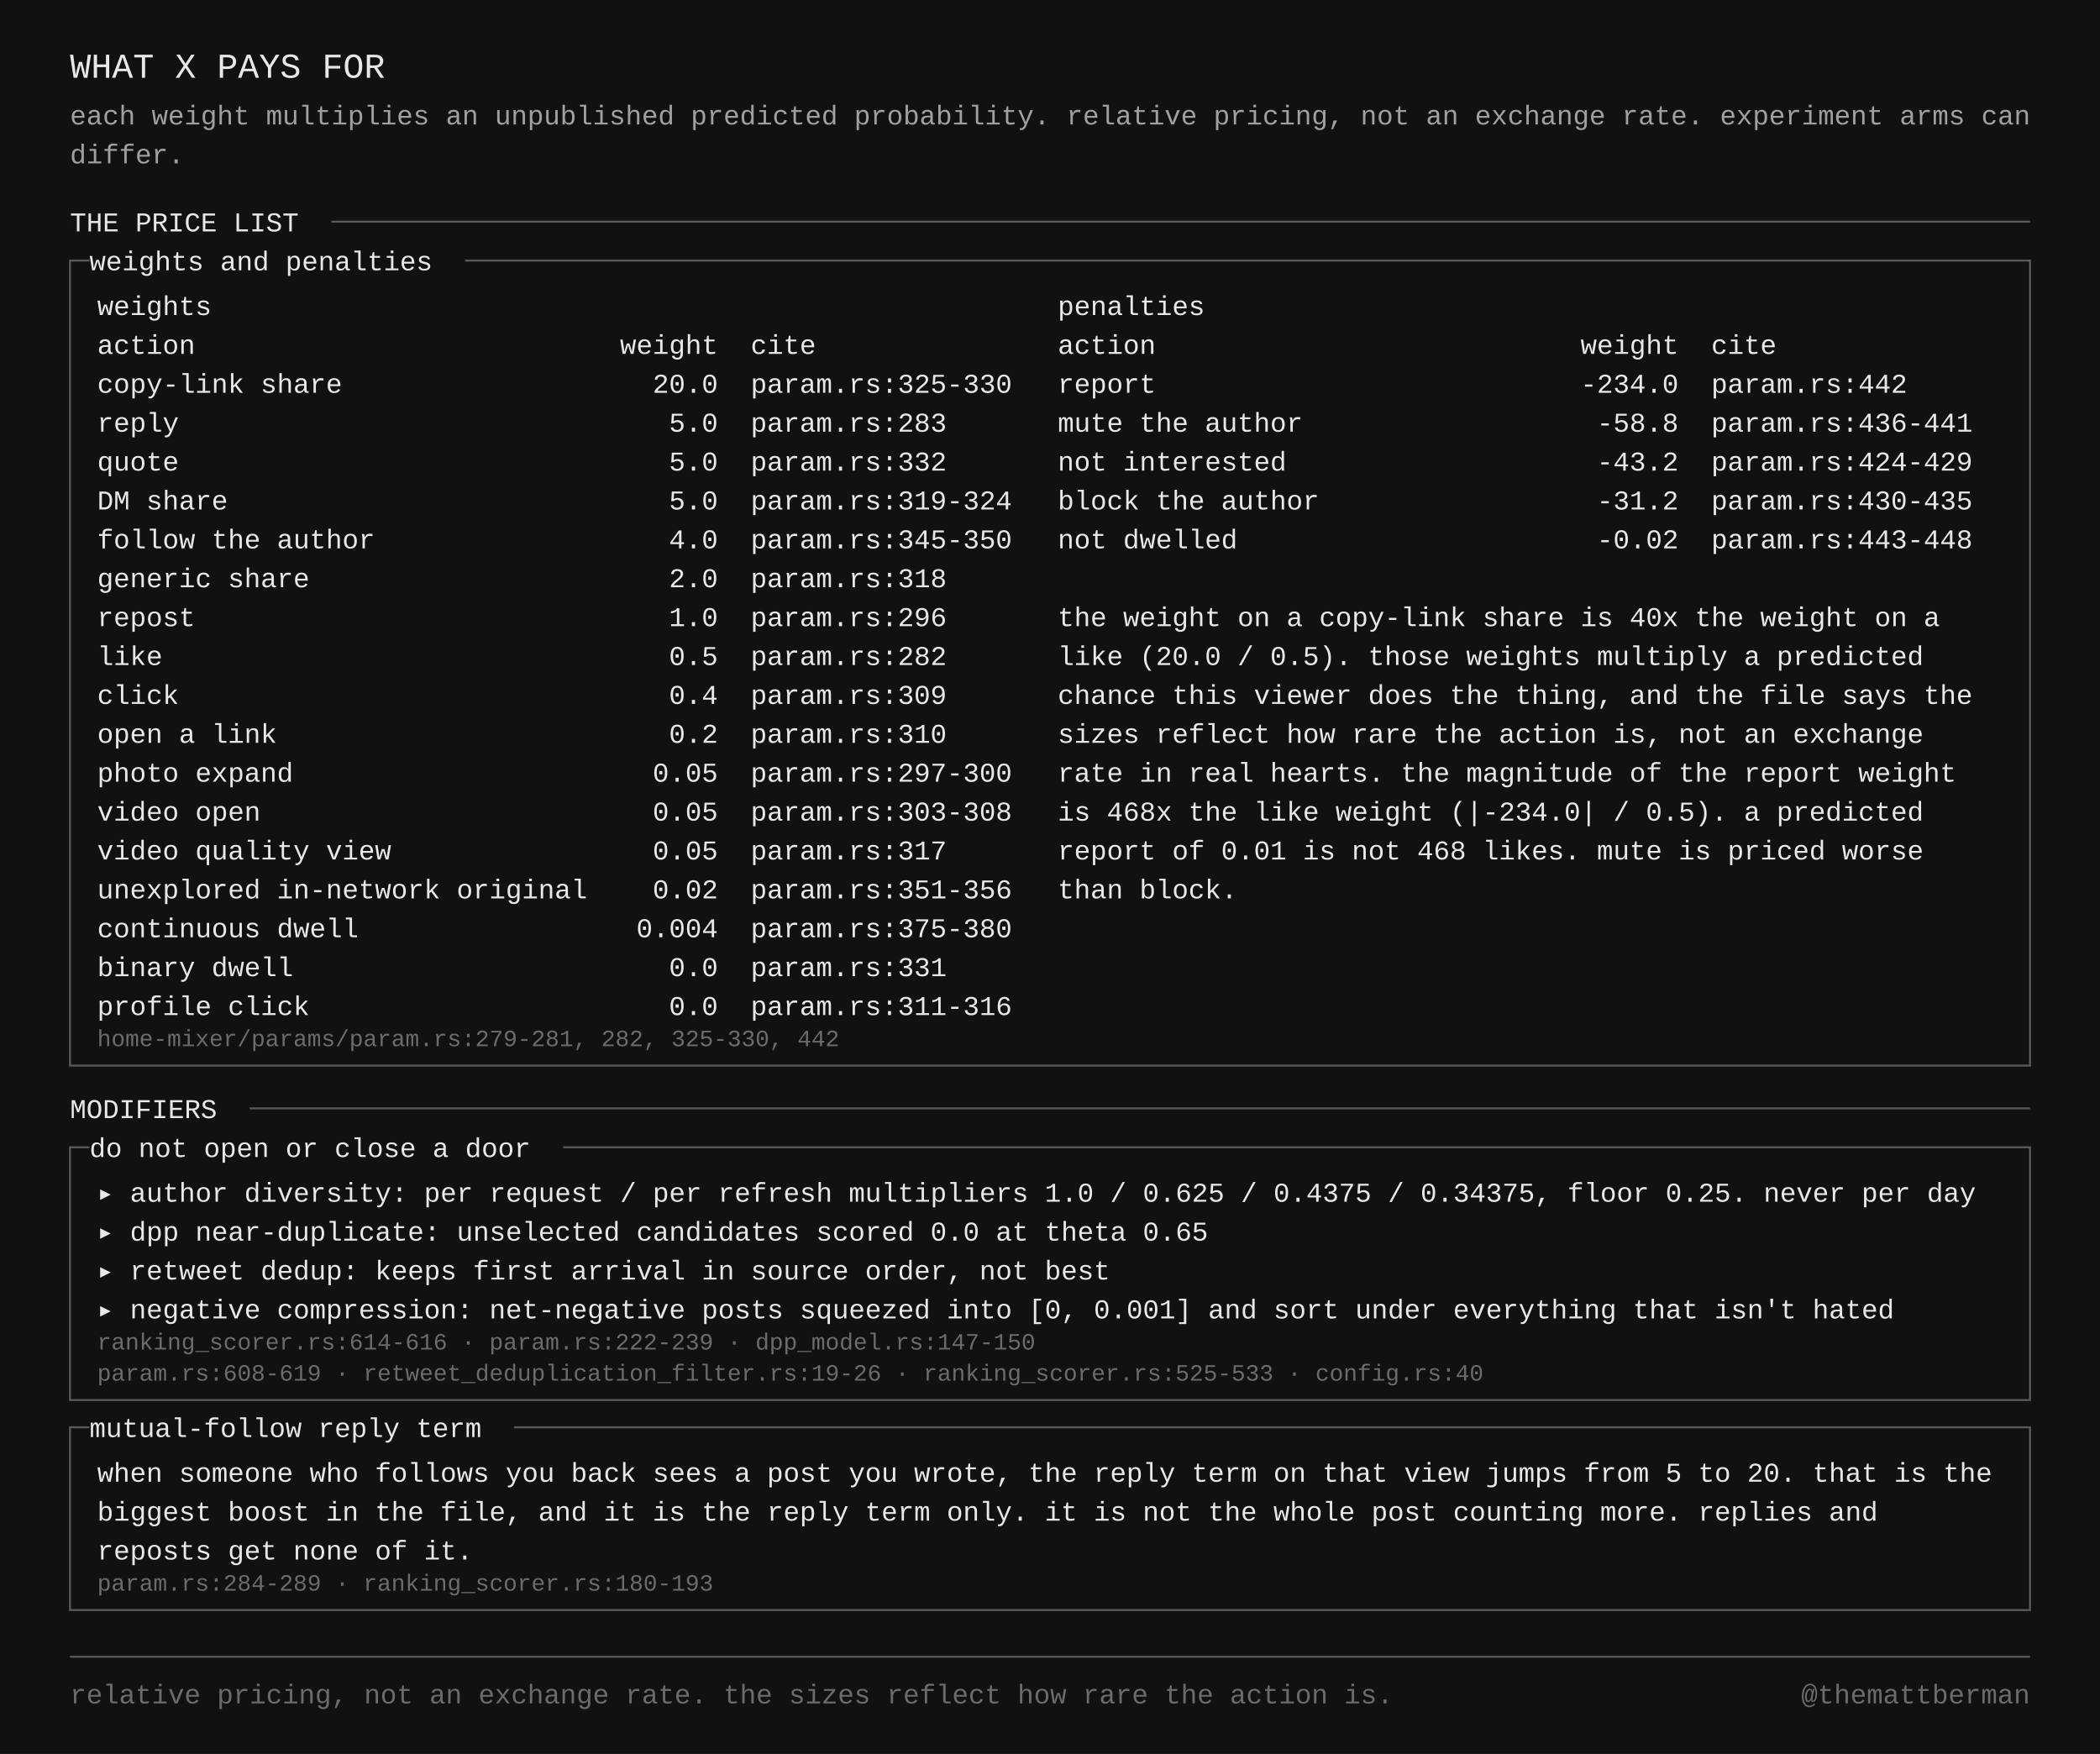
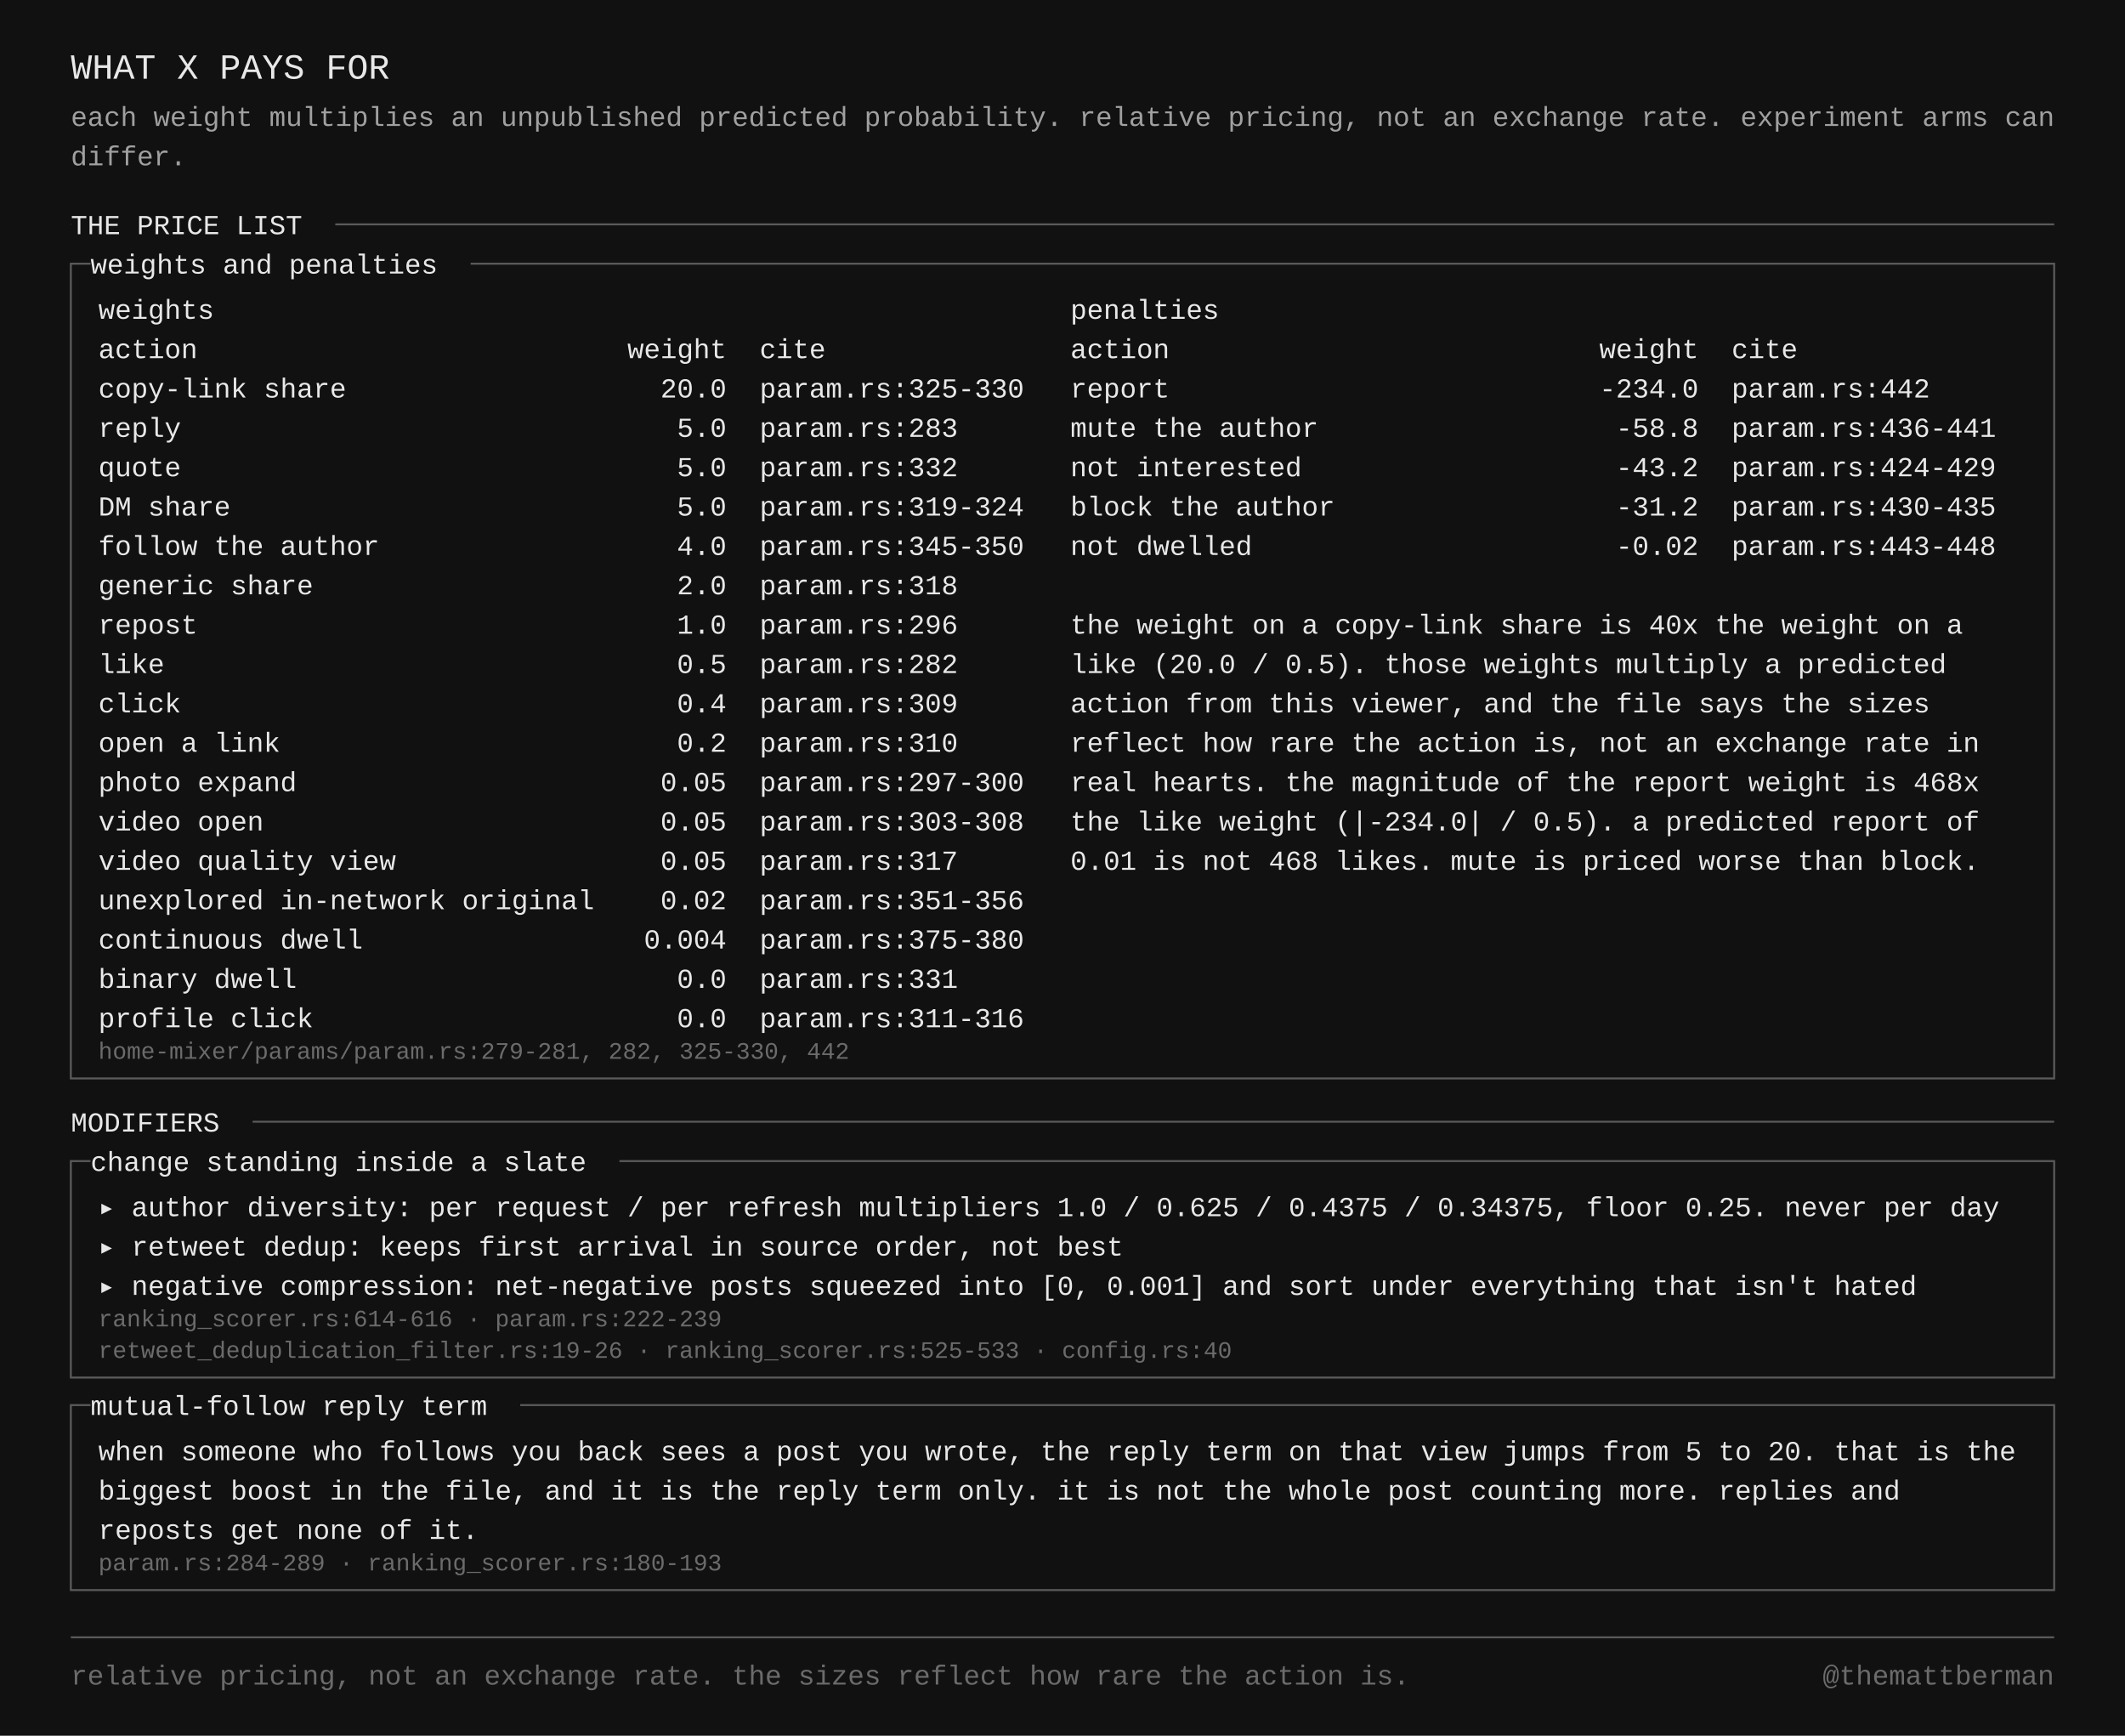
- <svg xmlns="http://www.w3.org/2000/svg" width="1080" height="902" viewBox="0 0 1080 902">
-   <rect width="1080" height="902" fill="#111111" />
+ <svg xmlns="http://www.w3.org/2000/svg" width="1080" height="882" viewBox="0 0 1080 882">
+   <rect width="1080" height="882" fill="#111111" />
  <text x="36" y="40" font-family="Menlo, Monaco, 'SF Mono', SFMono-Regular, Consolas, 'Liberation Mono', monospace" font-size="18" font-weight="400" fill="#e8e8e8" text-anchor="start">WHAT X PAYS FOR</text>
  <text x="36" y="64" font-family="Menlo, Monaco, 'SF Mono', SFMono-Regular, Consolas, 'Liberation Mono', monospace" font-size="14" font-weight="400" fill="#a0a0a0" text-anchor="start">each weight multiplies an unpublished predicted probability. relative pricing, not an exchange rate. experiment arms can</text>
  <text x="36" y="84" font-family="Menlo, Monaco, 'SF Mono', SFMono-Regular, Consolas, 'Liberation Mono', monospace" font-size="14" font-weight="400" fill="#a0a0a0" text-anchor="start">differ.</text>
  <line x1="36" y1="114" x2="1044" y2="114" stroke="#5a5a5a" stroke-width="1" />
  <rect x="36" y="105" width="134.4" height="18" fill="#111111" />
  <text x="36" y="119" font-family="Menlo, Monaco, 'SF Mono', SFMono-Regular, Consolas, 'Liberation Mono', monospace" font-size="14" font-weight="400" fill="#e8e8e8" text-anchor="start"> THE PRICE LIST </text>
  <rect x="36" y="134" width="1008" height="414" fill="none" stroke="#5a5a5a" stroke-width="1" />
  <rect x="46" y="125" width="193.2" height="18" fill="#111111" />
  <text x="46" y="139" font-family="Menlo, Monaco, 'SF Mono', SFMono-Regular, Consolas, 'Liberation Mono', monospace" font-size="14" font-weight="400" fill="#e8e8e8" text-anchor="start"> weights and penalties </text>
  <text x="50" y="162" font-family="Menlo, Monaco, 'SF Mono', SFMono-Regular, Consolas, 'Liberation Mono', monospace" font-size="14" font-weight="400" fill="#e8e8e8" text-anchor="start">weights</text>
  <text x="544" y="162" font-family="Menlo, Monaco, 'SF Mono', SFMono-Regular, Consolas, 'Liberation Mono', monospace" font-size="14" font-weight="400" fill="#e8e8e8" text-anchor="start">penalties</text>
  <text x="50" y="182" font-family="Menlo, Monaco, 'SF Mono', SFMono-Regular, Consolas, 'Liberation Mono', monospace" font-size="14" font-weight="400" fill="#e8e8e8" text-anchor="start" xml:space="preserve">action                          weight  cite</text>
  <text x="544" y="182" font-family="Menlo, Monaco, 'SF Mono', SFMono-Regular, Consolas, 'Liberation Mono', monospace" font-size="14" font-weight="400" fill="#e8e8e8" text-anchor="start" xml:space="preserve">action                          weight  cite</text>
  <text x="50" y="202" font-family="Menlo, Monaco, 'SF Mono', SFMono-Regular, Consolas, 'Liberation Mono', monospace" font-size="14" font-weight="400" fill="#e8e8e8" text-anchor="start" xml:space="preserve">copy-link share                   20.0  param.rs:325-330</text>
  <text x="544" y="202" font-family="Menlo, Monaco, 'SF Mono', SFMono-Regular, Consolas, 'Liberation Mono', monospace" font-size="14" font-weight="400" fill="#e8e8e8" text-anchor="start" xml:space="preserve">report                          -234.0  param.rs:442</text>
  <text x="50" y="222" font-family="Menlo, Monaco, 'SF Mono', SFMono-Regular, Consolas, 'Liberation Mono', monospace" font-size="14" font-weight="400" fill="#e8e8e8" text-anchor="start" xml:space="preserve">reply                              5.0  param.rs:283</text>
  <text x="544" y="222" font-family="Menlo, Monaco, 'SF Mono', SFMono-Regular, Consolas, 'Liberation Mono', monospace" font-size="14" font-weight="400" fill="#e8e8e8" text-anchor="start" xml:space="preserve">mute the author                  -58.8  param.rs:436-441</text>
  <text x="50" y="242" font-family="Menlo, Monaco, 'SF Mono', SFMono-Regular, Consolas, 'Liberation Mono', monospace" font-size="14" font-weight="400" fill="#e8e8e8" text-anchor="start" xml:space="preserve">quote                              5.0  param.rs:332</text>
  <text x="544" y="242" font-family="Menlo, Monaco, 'SF Mono', SFMono-Regular, Consolas, 'Liberation Mono', monospace" font-size="14" font-weight="400" fill="#e8e8e8" text-anchor="start" xml:space="preserve">not interested                   -43.2  param.rs:424-429</text>
  <text x="50" y="262" font-family="Menlo, Monaco, 'SF Mono', SFMono-Regular, Consolas, 'Liberation Mono', monospace" font-size="14" font-weight="400" fill="#e8e8e8" text-anchor="start" xml:space="preserve">DM share                           5.0  param.rs:319-324</text>
  <text x="544" y="262" font-family="Menlo, Monaco, 'SF Mono', SFMono-Regular, Consolas, 'Liberation Mono', monospace" font-size="14" font-weight="400" fill="#e8e8e8" text-anchor="start" xml:space="preserve">block the author                 -31.2  param.rs:430-435</text>
  <text x="50" y="282" font-family="Menlo, Monaco, 'SF Mono', SFMono-Regular, Consolas, 'Liberation Mono', monospace" font-size="14" font-weight="400" fill="#e8e8e8" text-anchor="start" xml:space="preserve">follow the author                  4.0  param.rs:345-350</text>
  <text x="544" y="282" font-family="Menlo, Monaco, 'SF Mono', SFMono-Regular, Consolas, 'Liberation Mono', monospace" font-size="14" font-weight="400" fill="#e8e8e8" text-anchor="start" xml:space="preserve">not dwelled                      -0.02  param.rs:443-448</text>
  <text x="50" y="302" font-family="Menlo, Monaco, 'SF Mono', SFMono-Regular, Consolas, 'Liberation Mono', monospace" font-size="14" font-weight="400" fill="#e8e8e8" text-anchor="start" xml:space="preserve">generic share                      2.0  param.rs:318</text>
  <text x="50" y="322" font-family="Menlo, Monaco, 'SF Mono', SFMono-Regular, Consolas, 'Liberation Mono', monospace" font-size="14" font-weight="400" fill="#e8e8e8" text-anchor="start" xml:space="preserve">repost                             1.0  param.rs:296</text>
  <text x="544" y="322" font-family="Menlo, Monaco, 'SF Mono', SFMono-Regular, Consolas, 'Liberation Mono', monospace" font-size="14" font-weight="400" fill="#e8e8e8" text-anchor="start">the weight on a copy-link share is 40x the weight on a</text>
  <text x="50" y="342" font-family="Menlo, Monaco, 'SF Mono', SFMono-Regular, Consolas, 'Liberation Mono', monospace" font-size="14" font-weight="400" fill="#e8e8e8" text-anchor="start" xml:space="preserve">like                               0.5  param.rs:282</text>
  <text x="544" y="342" font-family="Menlo, Monaco, 'SF Mono', SFMono-Regular, Consolas, 'Liberation Mono', monospace" font-size="14" font-weight="400" fill="#e8e8e8" text-anchor="start">like (20.0 / 0.5). those weights multiply a predicted</text>
  <text x="50" y="362" font-family="Menlo, Monaco, 'SF Mono', SFMono-Regular, Consolas, 'Liberation Mono', monospace" font-size="14" font-weight="400" fill="#e8e8e8" text-anchor="start" xml:space="preserve">click                              0.4  param.rs:309</text>
-   <text x="544" y="362" font-family="Menlo, Monaco, 'SF Mono', SFMono-Regular, Consolas, 'Liberation Mono', monospace" font-size="14" font-weight="400" fill="#e8e8e8" text-anchor="start">chance this viewer does the thing, and the file says the</text>
+   <text x="544" y="362" font-family="Menlo, Monaco, 'SF Mono', SFMono-Regular, Consolas, 'Liberation Mono', monospace" font-size="14" font-weight="400" fill="#e8e8e8" text-anchor="start">action from this viewer, and the file says the sizes</text>
  <text x="50" y="382" font-family="Menlo, Monaco, 'SF Mono', SFMono-Regular, Consolas, 'Liberation Mono', monospace" font-size="14" font-weight="400" fill="#e8e8e8" text-anchor="start" xml:space="preserve">open a link                        0.2  param.rs:310</text>
-   <text x="544" y="382" font-family="Menlo, Monaco, 'SF Mono', SFMono-Regular, Consolas, 'Liberation Mono', monospace" font-size="14" font-weight="400" fill="#e8e8e8" text-anchor="start">sizes reflect how rare the action is, not an exchange</text>
+   <text x="544" y="382" font-family="Menlo, Monaco, 'SF Mono', SFMono-Regular, Consolas, 'Liberation Mono', monospace" font-size="14" font-weight="400" fill="#e8e8e8" text-anchor="start">reflect how rare the action is, not an exchange rate in</text>
  <text x="50" y="402" font-family="Menlo, Monaco, 'SF Mono', SFMono-Regular, Consolas, 'Liberation Mono', monospace" font-size="14" font-weight="400" fill="#e8e8e8" text-anchor="start" xml:space="preserve">photo expand                      0.05  param.rs:297-300</text>
-   <text x="544" y="402" font-family="Menlo, Monaco, 'SF Mono', SFMono-Regular, Consolas, 'Liberation Mono', monospace" font-size="14" font-weight="400" fill="#e8e8e8" text-anchor="start">rate in real hearts. the magnitude of the report weight</text>
+   <text x="544" y="402" font-family="Menlo, Monaco, 'SF Mono', SFMono-Regular, Consolas, 'Liberation Mono', monospace" font-size="14" font-weight="400" fill="#e8e8e8" text-anchor="start">real hearts. the magnitude of the report weight is 468x</text>
  <text x="50" y="422" font-family="Menlo, Monaco, 'SF Mono', SFMono-Regular, Consolas, 'Liberation Mono', monospace" font-size="14" font-weight="400" fill="#e8e8e8" text-anchor="start" xml:space="preserve">video open                        0.05  param.rs:303-308</text>
-   <text x="544" y="422" font-family="Menlo, Monaco, 'SF Mono', SFMono-Regular, Consolas, 'Liberation Mono', monospace" font-size="14" font-weight="400" fill="#e8e8e8" text-anchor="start">is 468x the like weight (|-234.0| / 0.5). a predicted</text>
+   <text x="544" y="422" font-family="Menlo, Monaco, 'SF Mono', SFMono-Regular, Consolas, 'Liberation Mono', monospace" font-size="14" font-weight="400" fill="#e8e8e8" text-anchor="start">the like weight (|-234.0| / 0.5). a predicted report of</text>
  <text x="50" y="442" font-family="Menlo, Monaco, 'SF Mono', SFMono-Regular, Consolas, 'Liberation Mono', monospace" font-size="14" font-weight="400" fill="#e8e8e8" text-anchor="start" xml:space="preserve">video quality view                0.05  param.rs:317</text>
-   <text x="544" y="442" font-family="Menlo, Monaco, 'SF Mono', SFMono-Regular, Consolas, 'Liberation Mono', monospace" font-size="14" font-weight="400" fill="#e8e8e8" text-anchor="start">report of 0.01 is not 468 likes. mute is priced worse</text>
+   <text x="544" y="442" font-family="Menlo, Monaco, 'SF Mono', SFMono-Regular, Consolas, 'Liberation Mono', monospace" font-size="14" font-weight="400" fill="#e8e8e8" text-anchor="start">0.01 is not 468 likes. mute is priced worse than block.</text>
  <text x="50" y="462" font-family="Menlo, Monaco, 'SF Mono', SFMono-Regular, Consolas, 'Liberation Mono', monospace" font-size="14" font-weight="400" fill="#e8e8e8" text-anchor="start" xml:space="preserve">unexplored in-network original    0.02  param.rs:351-356</text>
-   <text x="544" y="462" font-family="Menlo, Monaco, 'SF Mono', SFMono-Regular, Consolas, 'Liberation Mono', monospace" font-size="14" font-weight="400" fill="#e8e8e8" text-anchor="start">than block.</text>
  <text x="50" y="482" font-family="Menlo, Monaco, 'SF Mono', SFMono-Regular, Consolas, 'Liberation Mono', monospace" font-size="14" font-weight="400" fill="#e8e8e8" text-anchor="start" xml:space="preserve">continuous dwell                 0.004  param.rs:375-380</text>
  <text x="50" y="502" font-family="Menlo, Monaco, 'SF Mono', SFMono-Regular, Consolas, 'Liberation Mono', monospace" font-size="14" font-weight="400" fill="#e8e8e8" text-anchor="start" xml:space="preserve">binary dwell                       0.0  param.rs:331</text>
  <text x="50" y="522" font-family="Menlo, Monaco, 'SF Mono', SFMono-Regular, Consolas, 'Liberation Mono', monospace" font-size="14" font-weight="400" fill="#e8e8e8" text-anchor="start" xml:space="preserve">profile click                      0.0  param.rs:311-316</text>
  <text x="50" y="538" font-family="Menlo, Monaco, 'SF Mono', SFMono-Regular, Consolas, 'Liberation Mono', monospace" font-size="12" font-weight="400" fill="#6b6b6b" text-anchor="start">home-mixer/params/param.rs:279-281, 282, 325-330, 442</text>
  <line x1="36" y1="570" x2="1044" y2="570" stroke="#5a5a5a" stroke-width="1" />
  <rect x="36" y="561" width="92.4" height="18" fill="#111111" />
  <text x="36" y="575" font-family="Menlo, Monaco, 'SF Mono', SFMono-Regular, Consolas, 'Liberation Mono', monospace" font-size="14" font-weight="400" fill="#e8e8e8" text-anchor="start"> MODIFIERS </text>
-   <rect x="36" y="590" width="1008" height="130" fill="none" stroke="#5a5a5a" stroke-width="1" />
-   <rect x="46" y="581" width="243.6" height="18" fill="#111111" />
-   <text x="46" y="595" font-family="Menlo, Monaco, 'SF Mono', SFMono-Regular, Consolas, 'Liberation Mono', monospace" font-size="14" font-weight="400" fill="#e8e8e8" text-anchor="start"> do not open or close a door </text>
+   <rect x="36" y="590" width="1008" height="110" fill="none" stroke="#5a5a5a" stroke-width="1" />
+   <rect x="46" y="581" width="268.8" height="18" fill="#111111" />
+   <text x="46" y="595" font-family="Menlo, Monaco, 'SF Mono', SFMono-Regular, Consolas, 'Liberation Mono', monospace" font-size="14" font-weight="400" fill="#e8e8e8" text-anchor="start"> change standing inside a slate </text>
  <text x="50" y="618" font-family="Menlo, Monaco, 'SF Mono', SFMono-Regular, Consolas, 'Liberation Mono', monospace" font-size="14" font-weight="400" fill="#e8e8e8" text-anchor="start">▸ author diversity: per request / per refresh multipliers 1.0 / 0.625 / 0.4375 / 0.34375, floor 0.25. never per day</text>
-   <text x="50" y="638" font-family="Menlo, Monaco, 'SF Mono', SFMono-Regular, Consolas, 'Liberation Mono', monospace" font-size="14" font-weight="400" fill="#e8e8e8" text-anchor="start">▸ dpp near-duplicate: unselected candidates scored 0.0 at theta 0.65</text>
-   <text x="50" y="658" font-family="Menlo, Monaco, 'SF Mono', SFMono-Regular, Consolas, 'Liberation Mono', monospace" font-size="14" font-weight="400" fill="#e8e8e8" text-anchor="start">▸ retweet dedup: keeps first arrival in source order, not best</text>
-   <text x="50" y="678" font-family="Menlo, Monaco, 'SF Mono', SFMono-Regular, Consolas, 'Liberation Mono', monospace" font-size="14" font-weight="400" fill="#e8e8e8" text-anchor="start">▸ negative compression: net-negative posts squeezed into [0, 0.001] and sort under everything that isn't hated</text>
-   <text x="50" y="694" font-family="Menlo, Monaco, 'SF Mono', SFMono-Regular, Consolas, 'Liberation Mono', monospace" font-size="12" font-weight="400" fill="#6b6b6b" text-anchor="start">ranking_scorer.rs:614-616 · param.rs:222-239 · dpp_model.rs:147-150</text>
-   <text x="50" y="710" font-family="Menlo, Monaco, 'SF Mono', SFMono-Regular, Consolas, 'Liberation Mono', monospace" font-size="12" font-weight="400" fill="#6b6b6b" text-anchor="start">param.rs:608-619 · retweet_deduplication_filter.rs:19-26 · ranking_scorer.rs:525-533 · config.rs:40</text>
-   <rect x="36" y="734" width="1008" height="94" fill="none" stroke="#5a5a5a" stroke-width="1" />
-   <rect x="46" y="725" width="218.4" height="18" fill="#111111" />
-   <text x="46" y="739" font-family="Menlo, Monaco, 'SF Mono', SFMono-Regular, Consolas, 'Liberation Mono', monospace" font-size="14" font-weight="400" fill="#e8e8e8" text-anchor="start"> mutual-follow reply term </text>
-   <text x="50" y="762" font-family="Menlo, Monaco, 'SF Mono', SFMono-Regular, Consolas, 'Liberation Mono', monospace" font-size="14" font-weight="400" fill="#e8e8e8" text-anchor="start">when someone who follows you back sees a post you wrote, the reply term on that view jumps from 5 to 20. that is the</text>
-   <text x="50" y="782" font-family="Menlo, Monaco, 'SF Mono', SFMono-Regular, Consolas, 'Liberation Mono', monospace" font-size="14" font-weight="400" fill="#e8e8e8" text-anchor="start">biggest boost in the file, and it is the reply term only. it is not the whole post counting more. replies and</text>
-   <text x="50" y="802" font-family="Menlo, Monaco, 'SF Mono', SFMono-Regular, Consolas, 'Liberation Mono', monospace" font-size="14" font-weight="400" fill="#e8e8e8" text-anchor="start">reposts get none of it.</text>
-   <text x="50" y="818" font-family="Menlo, Monaco, 'SF Mono', SFMono-Regular, Consolas, 'Liberation Mono', monospace" font-size="12" font-weight="400" fill="#6b6b6b" text-anchor="start">param.rs:284-289 · ranking_scorer.rs:180-193</text>
-   <line x1="36" y1="852" x2="1044" y2="852" stroke="#5a5a5a" stroke-width="1" />
-   <text x="36" y="876" font-family="Menlo, Monaco, 'SF Mono', SFMono-Regular, Consolas, 'Liberation Mono', monospace" font-size="14" font-weight="400" fill="#6b6b6b" text-anchor="start">relative pricing, not an exchange rate. the sizes reflect how rare the action is.</text>
-   <text x="1044" y="876" font-family="Menlo, Monaco, 'SF Mono', SFMono-Regular, Consolas, 'Liberation Mono', monospace" font-size="14" font-weight="400" fill="#6b6b6b" text-anchor="end">@themattberman</text>
+   <text x="50" y="638" font-family="Menlo, Monaco, 'SF Mono', SFMono-Regular, Consolas, 'Liberation Mono', monospace" font-size="14" font-weight="400" fill="#e8e8e8" text-anchor="start">▸ retweet dedup: keeps first arrival in source order, not best</text>
+   <text x="50" y="658" font-family="Menlo, Monaco, 'SF Mono', SFMono-Regular, Consolas, 'Liberation Mono', monospace" font-size="14" font-weight="400" fill="#e8e8e8" text-anchor="start">▸ negative compression: net-negative posts squeezed into [0, 0.001] and sort under everything that isn't hated</text>
+   <text x="50" y="674" font-family="Menlo, Monaco, 'SF Mono', SFMono-Regular, Consolas, 'Liberation Mono', monospace" font-size="12" font-weight="400" fill="#6b6b6b" text-anchor="start">ranking_scorer.rs:614-616 · param.rs:222-239</text>
+   <text x="50" y="690" font-family="Menlo, Monaco, 'SF Mono', SFMono-Regular, Consolas, 'Liberation Mono', monospace" font-size="12" font-weight="400" fill="#6b6b6b" text-anchor="start">retweet_deduplication_filter.rs:19-26 · ranking_scorer.rs:525-533 · config.rs:40</text>
+   <rect x="36" y="714" width="1008" height="94" fill="none" stroke="#5a5a5a" stroke-width="1" />
+   <rect x="46" y="705" width="218.4" height="18" fill="#111111" />
+   <text x="46" y="719" font-family="Menlo, Monaco, 'SF Mono', SFMono-Regular, Consolas, 'Liberation Mono', monospace" font-size="14" font-weight="400" fill="#e8e8e8" text-anchor="start"> mutual-follow reply term </text>
+   <text x="50" y="742" font-family="Menlo, Monaco, 'SF Mono', SFMono-Regular, Consolas, 'Liberation Mono', monospace" font-size="14" font-weight="400" fill="#e8e8e8" text-anchor="start">when someone who follows you back sees a post you wrote, the reply term on that view jumps from 5 to 20. that is the</text>
+   <text x="50" y="762" font-family="Menlo, Monaco, 'SF Mono', SFMono-Regular, Consolas, 'Liberation Mono', monospace" font-size="14" font-weight="400" fill="#e8e8e8" text-anchor="start">biggest boost in the file, and it is the reply term only. it is not the whole post counting more. replies and</text>
+   <text x="50" y="782" font-family="Menlo, Monaco, 'SF Mono', SFMono-Regular, Consolas, 'Liberation Mono', monospace" font-size="14" font-weight="400" fill="#e8e8e8" text-anchor="start">reposts get none of it.</text>
+   <text x="50" y="798" font-family="Menlo, Monaco, 'SF Mono', SFMono-Regular, Consolas, 'Liberation Mono', monospace" font-size="12" font-weight="400" fill="#6b6b6b" text-anchor="start">param.rs:284-289 · ranking_scorer.rs:180-193</text>
+   <line x1="36" y1="832" x2="1044" y2="832" stroke="#5a5a5a" stroke-width="1" />
+   <text x="36" y="856" font-family="Menlo, Monaco, 'SF Mono', SFMono-Regular, Consolas, 'Liberation Mono', monospace" font-size="14" font-weight="400" fill="#6b6b6b" text-anchor="start">relative pricing, not an exchange rate. the sizes reflect how rare the action is.</text>
+   <text x="1044" y="856" font-family="Menlo, Monaco, 'SF Mono', SFMono-Regular, Consolas, 'Liberation Mono', monospace" font-size="14" font-weight="400" fill="#6b6b6b" text-anchor="end">@themattberman</text>
</svg>
